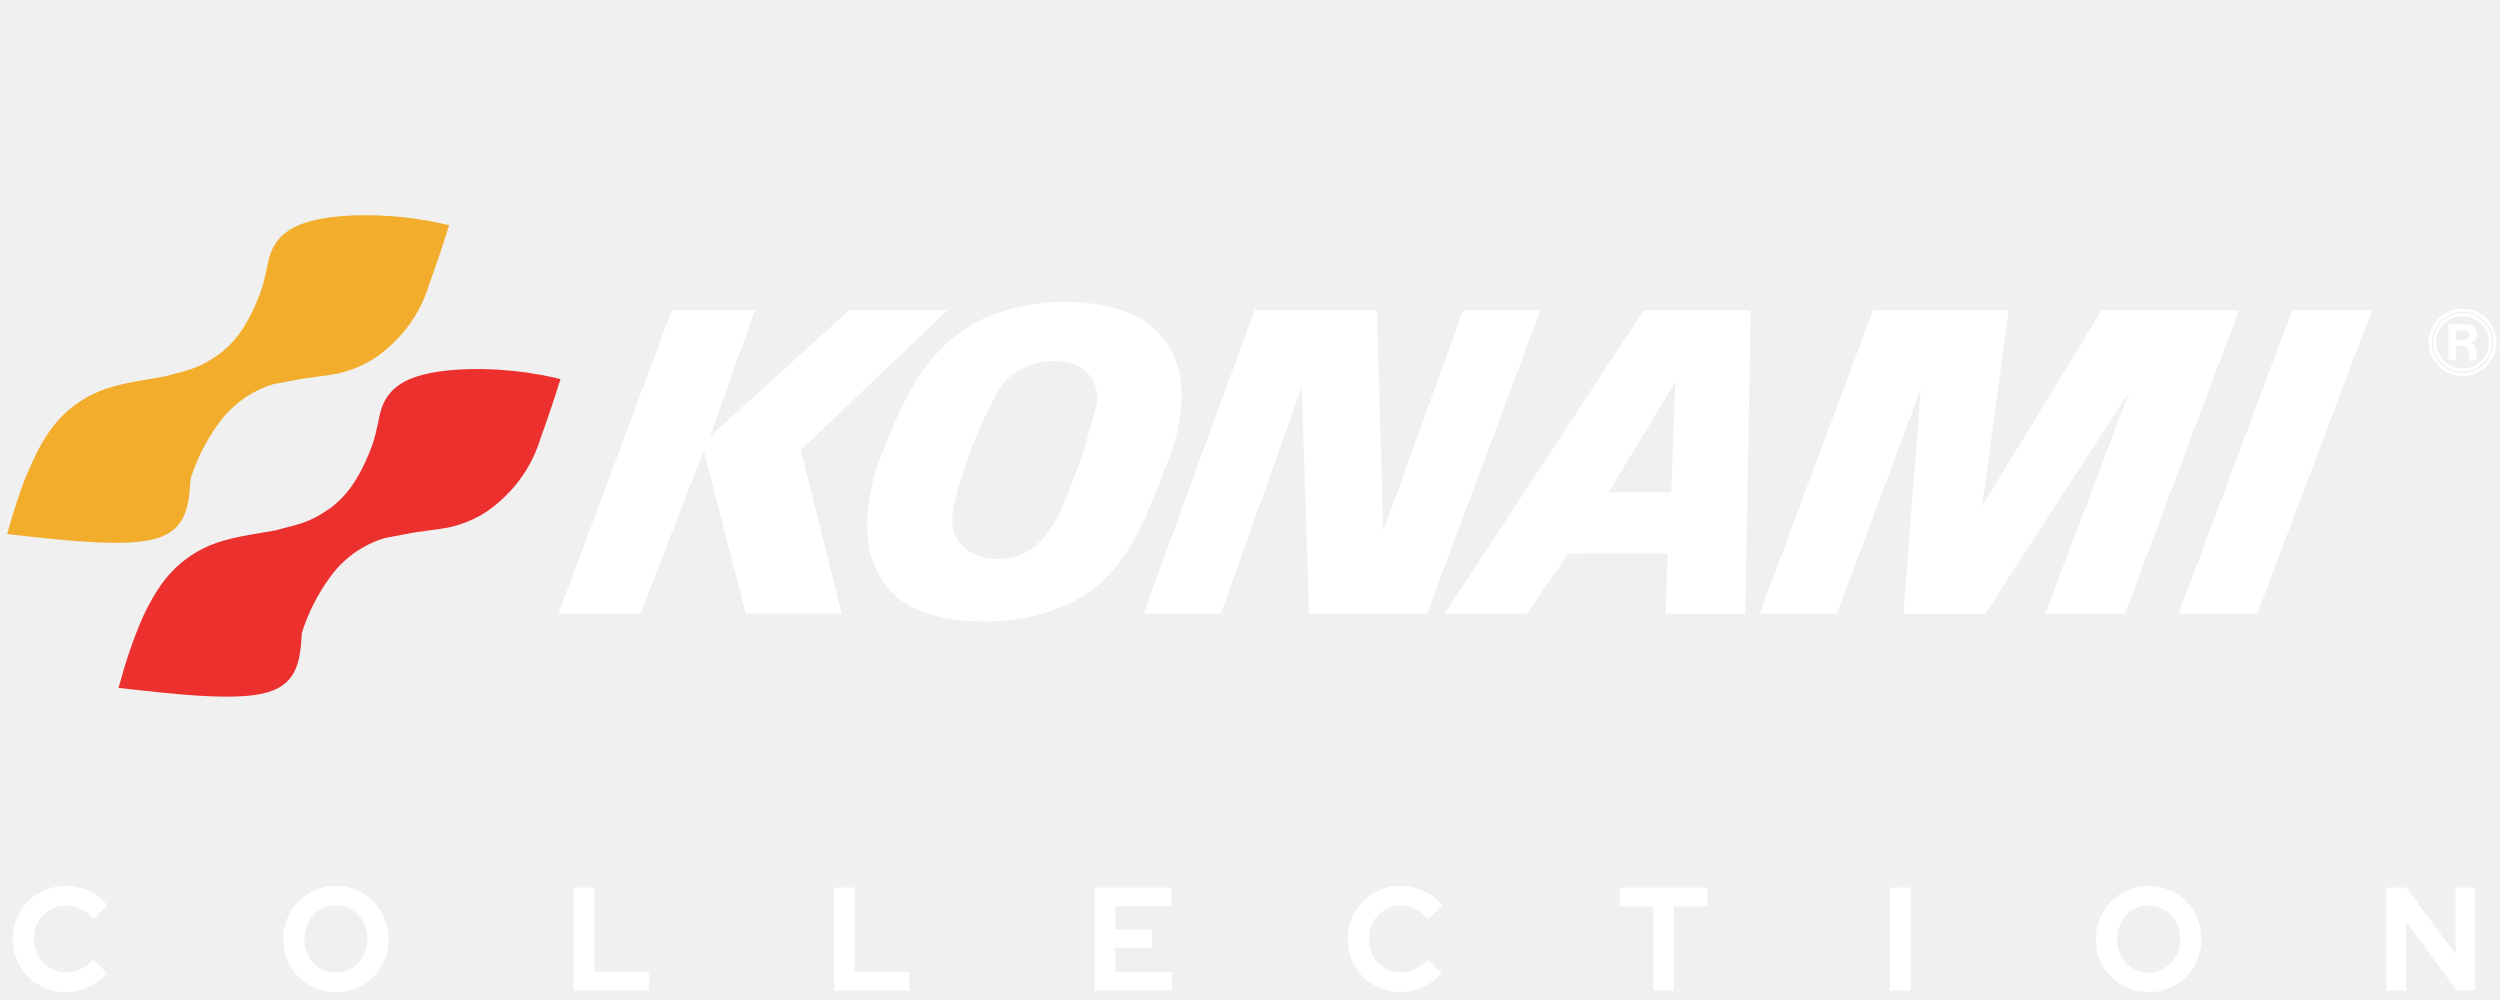
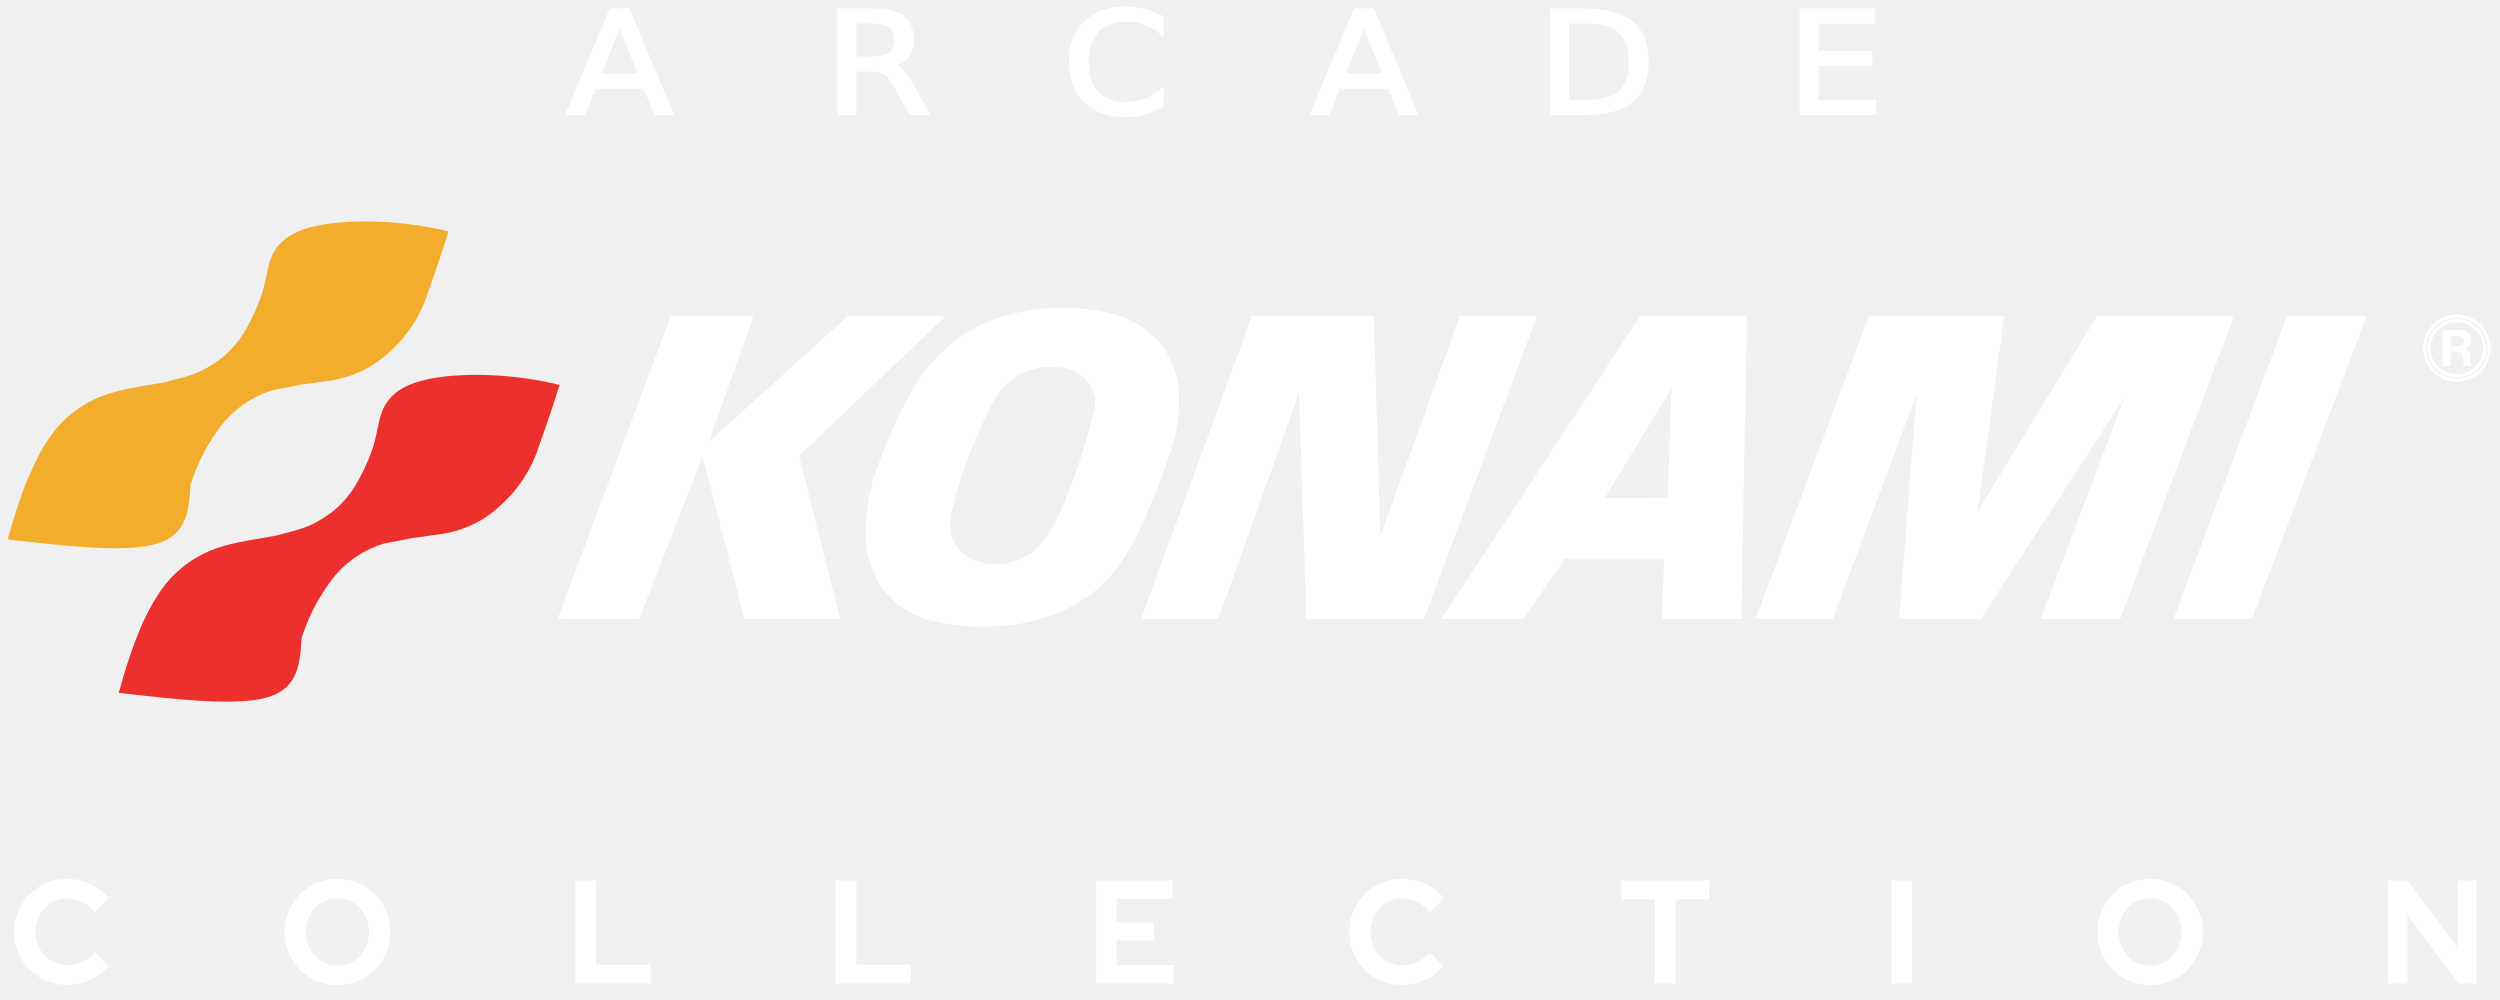
<svg xmlns="http://www.w3.org/2000/svg" width="500" height="200" viewBox="0 0 500 200" version="1.1" id="svg95">
  <defs id="defs99" />
-   <path d="m 1.434,106.815 c 11.904,1.347 23.807,2.695 29.92,0.856 6.111,-1.837 6.431,-6.864 6.75,-11.889 1.166,-3.643 2.887,-7.29 5.51,-10.944 0.88,-1.257 1.898,-2.417 3.032,-3.45 1.136,-1.036 2.389,-1.943 3.724,-2.702 1.338,-0.761 2.762,-1.373 4.233,-1.822 v 0 l 5.635,-1.082 5.683,-0.793 v 0 c 2.41,-0.335 4.865,-1.08 7.238,-2.316 1.129,-0.589 2.209,-1.269 3.436,-2.251 1.229,-0.985 2.605,-2.269 3.827,-3.681 1.225,-1.415 2.296,-2.961 3.199,-4.597 0.902,-1.638 1.635,-3.367 2.183,-5.154 1.432,-3.963 2.77,-7.941 4.02,-11.932 -10.351,-2.595 -22.532,-2.612 -28.926,-0.467 -6.394,2.144 -7.006,6.447 -7.593,9.378 -0.589,2.931 -1.152,4.488 -1.794,6.015 -0.64,1.527 -1.359,3.025 -2.112,4.354 -0.753,1.328 -1.541,2.492 -2.448,3.556 -0.907,1.065 -1.93,2.032 -3.043,2.881 -1.166,0.79 -2.334,1.58 -3.541,2.165 -2.395,1.183 -4.945,1.635 -7.443,2.348 -3.532,0.659 -7.136,1.096 -10.678,2.13 -1.753,0.506 -3.447,1.224 -5.03,2.133 -1.582,0.905 -3.052,2.005 -4.37,3.261 -1.318,1.258 -2.48,2.674 -3.457,4.208 -0.574,0.888 -1.146,1.775 -1.859,3.182 C 6.817,91.61 5.961,93.536 5.108,95.461 3.687,99.217 2.465,103.004 1.434,106.815 Z" id="Path" style="fill:#f3ad2c;fill-rule:evenodd;stroke:none;stroke-width:1.228" />
-   <path d="m 23.706,137.58 c 11.903,1.345 23.808,2.694 29.92,0.856 6.111,-1.838 6.43,-6.862 6.75,-11.889 1.166,-3.643 2.889,-7.292 5.511,-10.945 0.879,-1.257 1.897,-2.418 3.035,-3.45 1.134,-1.034 2.387,-1.941 3.724,-2.702 1.338,-0.761 2.759,-1.372 4.233,-1.821 v 0 l 5.633,-1.082 5.683,-0.795 v 0 c 2.41,-0.332 4.866,-1.077 7.238,-2.313 1.13,-0.59 2.209,-1.269 3.436,-2.254 1.228,-0.982 2.605,-2.267 3.829,-3.681 1.223,-1.413 2.296,-2.961 3.197,-4.597 0.903,-1.636 1.635,-3.365 2.184,-5.151 1.431,-3.964 2.769,-7.942 4.019,-11.933 -10.351,-2.596 -22.53,-2.611 -28.927,-0.467 -6.394,2.144 -7.006,6.447 -7.593,9.378 -0.589,2.93 -1.153,4.487 -1.793,6.014 -0.641,1.527 -1.359,3.024 -2.113,4.354 -0.753,1.329 -1.542,2.49 -2.448,3.556 -0.905,1.062 -1.93,2.031 -3.042,2.881 -1.167,0.792 -2.335,1.58 -3.541,2.163 -2.396,1.185 -4.945,1.636 -7.445,2.349 -3.533,0.658 -7.135,1.096 -10.679,2.129 -1.753,0.509 -3.447,1.225 -5.029,2.131 -1.582,0.908 -3.053,2.005 -4.37,3.265 -2.973,2.795 -4.925,6.435 -6.508,9.736 -2.096,4.719 -3.594,9.47 -4.905,14.266 z" id="path73" style="fill:#eb302e;fill-rule:evenodd;stroke:none;stroke-width:1.228" />
-   <polygon id="polygon75" points="140.646,1.718 127.125,1.714 108.662,51.142 121.985,51.148 132.311,24.585 139.153,51.142 154.778,51.142 148.085,24.514 172.004,1.714 156.02,1.714 133.328,22.264 " style="fill:#ffffff;fill-rule:evenodd;stroke:none;stroke-width:1" transform="matrix(1.228352,0,0,1.228352,-21.76896,59.91855)" />
-   <path d="m 235.227,72.311 c -0.574,-1.621 -1.422,-3.15 -2.483,-4.514 -1.062,-1.364 -2.338,-2.565 -3.771,-3.535 -1.432,-0.968 -3.019,-1.708 -4.836,-2.292 -3.699,-1.172 -8.063,-1.709 -12.163,-1.625 -2.083,0.044 -4.161,0.245 -6.618,0.715 -2.458,0.469 -5.292,1.208 -7.953,2.358 -2.66,1.15 -5.149,2.713 -7.338,4.606 -2.188,1.892 -4.078,4.116 -5.472,6.05 -1.392,1.934 -2.288,3.576 -3.147,5.235 -0.857,1.658 -1.679,3.331 -2.431,5.035 -1.447,3.371 -2.789,6.635 -3.836,9.798 -0.497,1.569 -0.886,3.173 -1.167,4.795 -0.281,1.622 -0.453,3.261 -0.537,4.492 -0.084,1.232 -0.081,2.051 -0.036,2.87 0.042,0.818 0.123,1.635 0.23,2.449 0.104,0.818 0.234,1.634 0.693,2.944 0.458,1.311 1.241,3.112 2.343,4.712 1.101,1.6 2.518,2.99 4.135,4.086 1.617,1.096 3.432,1.897 5.498,2.479 4.187,1.162 9.108,1.506 13.721,1.232 2.334,-0.141 4.659,-0.454 7.202,-1.103 2.545,-0.65 5.305,-1.642 7.848,-3.037 2.544,-1.395 4.868,-3.193 6.849,-5.299 1.983,-2.104 3.624,-4.518 5.062,-7.163 1.439,-2.648 2.676,-5.524 3.854,-8.421 1.176,-2.898 2.293,-5.813 3.069,-7.98 0.776,-2.166 1.213,-3.581 1.543,-5.02 0.332,-1.442 0.56,-2.905 0.694,-4.379 0.272,-2.909 0.182,-6.21 -0.951,-9.486 z m -16.022,9.02 c -0.888,3.305 -1.775,6.61 -2.851,9.856 -1.076,3.246 -2.337,6.427 -3.598,9.611 -0.921,2.182 -2.188,4.405 -3.821,6.454 -1.085,1.358 -2.208,2.303 -3.445,3.001 -1.417,0.806 -2.9,1.246 -4.348,1.427 -2.204,0.275 -4.463,-0.054 -6.24,-0.863 -0.968,-0.449 -1.961,-1.127 -2.762,-1.991 -1.216,-1.343 -1.603,-2.746 -1.683,-4.087 -0.072,-1.523 0.108,-3.042 0.492,-4.515 1.812,-7.147 4.497,-14.258 8.243,-21.261 0.511,-1.016 1.167,-1.96 1.944,-2.793 0.776,-0.834 1.676,-1.557 2.658,-2.13 2.015,-1.152 4.045,-1.665 5.761,-1.787 2.57,-0.133 5.301,0.092 7.498,1.945 0.662,0.573 1.213,1.271 1.617,2.046 0.404,0.775 0.661,1.626 0.751,2.494 0.093,0.868 0.017,1.75 -0.216,2.592 z" id="Shape" style="fill:#ffffff;fill-rule:evenodd;stroke:none;stroke-width:1.228" />
-   <polygon id="polygon78" points="229.673,14.226 230.873,51.148 250.075,51.148 268.524,1.714 255.96,1.715 242.933,37.662 241.906,1.714 221.996,1.714 203.898,51.148 216.511,51.148 " style="fill:#ffffff;fill-rule:evenodd;stroke:none;stroke-width:1" transform="matrix(1.228352,0,0,1.228352,-21.76896,59.91855)" />
-   <path d="m 333.516,110.682 -0.341,12.073 h 15.885 l 1.082,-60.735 h -21.363 l -39.882,60.729 h 16.488 l 8.237,-12.03 z m 1.55,-34.319 -0.818,22.092 -12.549,0.032 z" id="path80" style="fill:#ffffff;fill-rule:evenodd;stroke:none;stroke-width:1.228" />
-   <polygon id="polygon82" points="327.636,51.155 340.954,51.155 364.412,15.004 350.737,51.151 363.716,51.151 382.27,1.728 359.923,1.728 340.441,33.628 344.781,1.724 322.685,1.724 304.22,51.146 316.808,51.146 330.48,14.486 " style="fill:#ffffff;fill-rule:evenodd;stroke:none;stroke-width:1" transform="matrix(1.228352,0,0,1.228352,-21.76896,59.91855)" />
-   <polygon id="polygon84" points="403.938,1.724 390.952,1.724 372.433,51.152 385.237,51.152 " style="fill:#ffffff;fill-rule:evenodd;stroke:none;stroke-width:1" transform="matrix(1.228352,0,0,1.228352,-21.76896,59.91855)" />
-   <path d="m 498.594,66.221 c -0.294,-0.779 -0.738,-1.5 -1.305,-2.113 -1.812,-1.882 -4.116,-2.419 -6.384,-1.875 -0.75,0.19 -1.466,0.518 -2.103,0.96 -0.637,0.44 -1.194,0.997 -1.633,1.633 -0.897,1.29 -1.274,2.884 -1.088,4.392 0.091,0.765 0.322,1.512 0.678,2.197 0.36,0.684 0.845,1.303 1.421,1.819 1.98,1.691 4.273,2.073 6.704,1.206 0.779,-0.301 1.5,-0.756 2.105,-1.33 1.951,-1.911 2.482,-4.42 1.605,-6.888 m -2.144,6.167 c -0.516,0.509 -1.131,0.916 -1.803,1.191 -2.107,0.794 -4.075,0.485 -5.8,-0.925 -0.505,-0.433 -0.933,-0.955 -1.25,-1.538 -1.06,-2.016 -0.831,-4.014 0.22,-5.672 0.363,-0.555 0.827,-1.044 1.364,-1.437 0.535,-0.392 1.144,-0.691 1.785,-0.873 1.962,-0.526 3.96,-0.091 5.534,1.456 0.505,0.516 0.909,1.131 1.185,1.799 0.832,2.152 0.391,4.334 -1.236,6.001" id="path86" style="fill:none;fill-rule:evenodd;stroke:#ffffff;stroke-width:0.614" />
-   <path d="m 494.881,69.106 c -0.261,-0.339 -0.562,-0.437 -0.859,-0.517 0.376,-0.087 0.947,-0.28 1.228,-0.967 0.24,-0.651 0.292,-1.385 -0.442,-2.172 -0.716,-0.689 -1.583,-0.6 -2.397,-0.619 v 0 l -2.727,0.002 0.008,7.226 1.522,0.007 v -2.899 0 c 0.691,0.077 1.436,-0.276 2.22,0.439 0.518,0.765 0.166,1.374 0.542,2.453 v 0 l 1.533,-0.002 v 0 c -0.45,-0.966 -0.046,-1.92 -0.629,-2.95 v 0 0 z m -1.464,-1.257 c -0.716,0.279 -1.468,0.101 -2.202,0.135 v 0 -1.92 0 c 0.75,0.049 1.436,-0.153 2.25,0.155 0.542,0.348 0.68,1.139 -0.048,1.631 z" id="path88" style="fill:#ffffff;fill-rule:evenodd;stroke:none;stroke-width:1.228" />
-   <path d="m 13.174,198.411 c 1.558,0 3.072,-0.344 4.544,-1.03 1.472,-0.687 2.683,-1.61 3.633,-2.768 v 0 l -2.707,-2.768 c -0.703,0.844 -1.51,1.492 -2.422,1.943 -0.912,0.451 -1.89,0.677 -2.935,0.677 -0.931,0 -1.79,-0.172 -2.578,-0.515 -0.788,-0.343 -1.472,-0.81 -2.051,-1.399 -0.579,-0.589 -1.035,-1.291 -1.368,-2.105 -0.332,-0.815 -0.499,-1.693 -0.499,-2.635 0,-0.962 0.161,-1.85 0.484,-2.665 0.323,-0.815 0.769,-1.521 1.339,-2.12 0.57,-0.599 1.249,-1.07 2.037,-1.413 0.788,-0.343 1.629,-0.515 2.521,-0.515 1.064,0 2.07,0.24 3.02,0.721 0.95,0.481 1.776,1.173 2.479,2.076 v 0 l 2.792,-2.856 c -0.931,-1.178 -2.146,-2.115 -3.647,-2.812 -1.501,-0.697 -3.049,-1.045 -4.644,-1.045 -1.482,0 -2.873,0.275 -4.174,0.824 -1.301,0.55 -2.426,1.295 -3.376,2.238 -0.95,0.942 -1.7,2.066 -2.251,3.371 -0.551,1.305 -0.826,2.704 -0.826,4.196 0,1.492 0.271,2.885 0.812,4.181 0.541,1.295 1.287,2.414 2.237,3.356 0.95,0.942 2.075,1.688 3.376,2.238 1.301,0.55 2.702,0.824 4.202,0.824 z m 53.99,0.029 c 1.482,0 2.868,-0.275 4.16,-0.824 1.292,-0.55 2.407,-1.3 3.348,-2.252 0.94,-0.952 1.686,-2.081 2.237,-3.386 0.551,-1.305 0.826,-2.694 0.826,-4.166 0,-1.472 -0.275,-2.861 -0.826,-4.166 -0.551,-1.305 -1.296,-2.434 -2.237,-3.386 -0.94,-0.952 -2.056,-1.703 -3.348,-2.252 -1.292,-0.55 -2.678,-0.824 -4.16,-0.824 -1.463,0 -2.84,0.275 -4.131,0.824 -1.292,0.55 -2.407,1.3 -3.348,2.252 -0.94,0.952 -1.686,2.081 -2.237,3.386 -0.551,1.305 -0.826,2.694 -0.826,4.166 0,1.472 0.275,2.861 0.826,4.166 0.551,1.305 1.296,2.434 2.237,3.386 0.94,0.952 2.056,1.703 3.348,2.252 1.292,0.55 2.669,0.824 4.131,0.824 z m 0,-3.916 c -0.893,0 -1.724,-0.172 -2.493,-0.515 -0.769,-0.343 -1.434,-0.815 -1.994,-1.413 -0.56,-0.599 -1.002,-1.31 -1.325,-2.135 -0.323,-0.824 -0.484,-1.708 -0.484,-2.65 0,-0.962 0.161,-1.85 0.484,-2.665 0.323,-0.815 0.765,-1.521 1.325,-2.12 0.56,-0.599 1.225,-1.07 1.994,-1.413 0.769,-0.344 1.6,-0.515 2.493,-0.515 0.893,0 1.728,0.172 2.507,0.515 0.779,0.343 1.448,0.815 2.009,1.413 0.56,0.599 1.002,1.305 1.325,2.12 0.323,0.815 0.484,1.703 0.484,2.665 0,0.942 -0.161,1.825 -0.484,2.65 -0.323,0.824 -0.765,1.536 -1.325,2.135 -0.56,0.599 -1.23,1.07 -2.009,1.413 -0.779,0.344 -1.614,0.515 -2.507,0.515 z m 62.623,3.592 v -3.769 H 118.875 V 177.507 h -4.131 v 20.61 z m 52.081,0 v -3.769 H 170.956 V 177.507 h -4.131 v 20.61 z m 52.48,0 v -3.71 h -11.311 v -4.887 h 7.379 v -3.592 h -7.379 v -4.711 h 11.197 v -3.71 h -15.328 v 20.61 z m 45.813,0.294 c 1.558,0 3.072,-0.344 4.544,-1.03 1.472,-0.687 2.683,-1.61 3.633,-2.768 v 0 l -2.707,-2.768 c -0.703,0.844 -1.51,1.492 -2.422,1.943 -0.912,0.451 -1.89,0.677 -2.935,0.677 -0.931,0 -1.79,-0.172 -2.578,-0.515 -0.788,-0.344 -1.472,-0.81 -2.051,-1.399 -0.579,-0.589 -1.035,-1.291 -1.368,-2.105 -0.332,-0.815 -0.499,-1.693 -0.499,-2.635 0,-0.962 0.161,-1.85 0.484,-2.665 0.323,-0.815 0.769,-1.521 1.339,-2.12 0.57,-0.599 1.249,-1.07 2.037,-1.413 0.788,-0.344 1.629,-0.515 2.521,-0.515 1.064,0 2.07,0.24 3.02,0.721 0.95,0.481 1.776,1.173 2.479,2.076 v 0 l 2.792,-2.856 c -0.931,-1.178 -2.146,-2.115 -3.647,-2.812 -1.501,-0.697 -3.049,-1.045 -4.644,-1.045 -1.482,0 -2.873,0.275 -4.174,0.824 -1.301,0.55 -2.426,1.295 -3.376,2.238 -0.95,0.942 -1.7,2.066 -2.251,3.371 -0.551,1.305 -0.826,2.704 -0.826,4.196 0,1.492 0.271,2.885 0.812,4.181 0.541,1.295 1.287,2.414 2.237,3.356 0.95,0.942 2.075,1.688 3.376,2.238 1.301,0.55 2.702,0.824 4.202,0.824 z m 54.645,-0.294 v -16.841 h 6.695 v -3.769 h -17.55 v 3.769 h 6.724 v 16.841 z m 47.323,0 V 177.507 h -4.131 v 20.61 z m 47.58,0.324 c 1.482,0 2.868,-0.275 4.16,-0.824 1.292,-0.55 2.407,-1.3 3.348,-2.252 0.94,-0.952 1.686,-2.081 2.237,-3.386 0.551,-1.305 0.826,-2.694 0.826,-4.166 0,-1.472 -0.275,-2.861 -0.826,-4.166 -0.551,-1.305 -1.296,-2.434 -2.237,-3.386 -0.94,-0.952 -2.056,-1.703 -3.348,-2.252 -1.292,-0.55 -2.678,-0.824 -4.16,-0.824 -1.463,0 -2.84,0.275 -4.131,0.824 -1.292,0.55 -2.407,1.3 -3.348,2.252 -0.94,0.952 -1.686,2.081 -2.237,3.386 -0.551,1.305 -0.826,2.694 -0.826,4.166 0,1.472 0.275,2.861 0.826,4.166 0.551,1.305 1.296,2.434 2.237,3.386 0.94,0.952 2.056,1.703 3.348,2.252 1.292,0.55 2.669,0.824 4.131,0.824 z m 0,-3.916 c -0.893,0 -1.724,-0.172 -2.493,-0.515 -0.769,-0.343 -1.434,-0.815 -1.994,-1.413 -0.56,-0.599 -1.002,-1.31 -1.325,-2.135 -0.323,-0.824 -0.484,-1.708 -0.484,-2.65 0,-0.962 0.161,-1.85 0.484,-2.665 0.323,-0.815 0.765,-1.521 1.325,-2.12 0.56,-0.599 1.225,-1.07 1.994,-1.413 0.769,-0.344 1.6,-0.515 2.493,-0.515 0.893,0 1.728,0.172 2.507,0.515 0.779,0.343 1.448,0.815 2.009,1.413 0.56,0.599 1.002,1.305 1.325,2.12 0.323,0.815 0.484,1.703 0.484,2.665 0,0.942 -0.161,1.825 -0.484,2.65 -0.323,0.824 -0.764,1.536 -1.325,2.135 -0.56,0.599 -1.23,1.07 -2.009,1.413 -0.779,0.344 -1.614,0.515 -2.507,0.515 z m 51.483,3.592 V 184.338 l 10.171,13.779 h 3.647 V 177.507 h -3.875 v 13.337 l -9.915,-13.337 h -3.932 v 20.61 z" id="COLLECTION" style="fill:#ffffff;fill-rule:nonzero;stroke:none;stroke-width:1.771" />
+   <path d="m 1.535,107.896 c 11.874,1.343 23.747,2.688 29.844,0.854 6.096,-1.833 6.415,-6.847 6.733,-11.859 1.163,-3.633 2.879,-7.271 5.496,-10.916 0.878,-1.254 1.893,-2.411 3.025,-3.442 1.134,-1.033 2.383,-1.939 3.715,-2.695 1.334,-0.759 2.755,-1.37 4.222,-1.817 v 0 l 5.621,-1.08 5.669,-0.791 v 0 c 2.404,-0.334 4.853,-1.077 7.22,-2.31 1.126,-0.588 2.203,-1.266 3.427,-2.245 1.226,-0.983 2.598,-2.263 3.818,-3.672 1.222,-1.411 2.29,-2.953 3.191,-4.585 0.9,-1.634 1.631,-3.359 2.178,-5.141 1.428,-3.953 2.763,-7.921 4.01,-11.902 -10.325,-2.588 -22.475,-2.606 -28.853,-0.465 -6.378,2.138 -6.988,6.431 -7.574,9.354 -0.588,2.923 -1.149,4.477 -1.79,6 -0.638,1.523 -1.355,3.017 -2.106,4.343 -0.751,1.324 -1.537,2.486 -2.441,3.547 -0.904,1.062 -1.925,2.027 -3.036,2.874 -1.163,0.788 -2.328,1.576 -3.532,2.159 -2.389,1.18 -4.933,1.631 -7.425,2.342 -3.523,0.657 -7.118,1.093 -10.651,2.125 -1.749,0.505 -3.438,1.221 -5.017,2.127 -1.578,0.903 -3.045,2 -4.359,3.253 -1.314,1.255 -2.473,2.668 -3.448,4.197 -0.572,0.885 -1.144,1.771 -1.855,3.174 -0.712,1.404 -1.566,3.325 -2.417,5.245 -1.417,3.747 -2.636,7.524 -3.664,11.326 z" id="Path" style="fill:#f3ad2c;fill-rule:evenodd;stroke:none;stroke-width:1.225" />
+   <path d="m 23.75,138.583 c 11.873,1.342 23.748,2.687 29.844,0.854 6.096,-1.834 6.413,-6.845 6.733,-11.859 1.163,-3.634 2.881,-7.274 5.497,-10.917 0.877,-1.254 1.892,-2.412 3.027,-3.442 1.131,-1.031 2.381,-1.936 3.715,-2.695 1.334,-0.759 2.752,-1.368 4.222,-1.816 v 0 l 5.618,-1.08 5.669,-0.793 v 0 c 2.404,-0.331 4.854,-1.074 7.22,-2.307 1.127,-0.589 2.203,-1.266 3.427,-2.248 1.225,-0.979 2.598,-2.262 3.82,-3.672 1.22,-1.409 2.29,-2.953 3.189,-4.585 0.901,-1.632 1.631,-3.357 2.179,-5.138 1.427,-3.954 2.762,-7.922 4.008,-11.903 -10.325,-2.589 -22.474,-2.605 -28.854,-0.465 -6.378,2.138 -6.988,6.431 -7.574,9.354 -0.588,2.922 -1.15,4.476 -1.789,5.999 -0.64,1.523 -1.355,3.016 -2.107,4.343 -0.751,1.325 -1.538,2.483 -2.441,3.547 -0.903,1.06 -1.925,2.026 -3.035,2.874 -1.164,0.79 -2.329,1.576 -3.532,2.158 -2.39,1.182 -4.933,1.632 -7.426,2.343 -3.524,0.656 -7.117,1.093 -10.652,2.124 -1.749,0.507 -3.438,1.222 -5.016,2.126 -1.578,0.905 -3.046,2 -4.359,3.256 -2.965,2.788 -4.913,6.419 -6.492,9.712 -2.091,4.708 -3.585,9.446 -4.893,14.23 z" id="path73" style="fill:#eb302e;fill-rule:evenodd;stroke:none;stroke-width:1.225" />
+   <polygon id="polygon75" points="172.004,1.714 156.02,1.714 133.328,22.264 140.646,1.718 127.125,1.714 108.662,51.142 121.985,51.148 132.311,24.585 139.153,51.142 154.778,51.142 148.085,24.514 " style="fill:#ffffff;fill-rule:evenodd;stroke:none;stroke-width:1" transform="matrix(1.225256,0,0,1.225256,-21.60967,61.11708)" />
+   <path d="m 234.739,73.479 c -0.572,-1.617 -1.418,-3.142 -2.477,-4.502 -1.06,-1.361 -2.332,-2.558 -3.761,-3.527 -1.428,-0.966 -3.012,-1.704 -4.823,-2.286 -3.69,-1.169 -8.042,-1.705 -12.132,-1.621 -2.078,0.044 -4.151,0.245 -6.601,0.713 -2.451,0.468 -5.279,1.205 -7.933,2.352 -2.653,1.147 -5.137,2.706 -7.32,4.594 -2.182,1.887 -4.068,4.105 -5.459,6.035 -1.388,1.929 -2.283,3.567 -3.139,5.221 -0.855,1.654 -1.675,3.323 -2.425,5.022 -1.443,3.362 -2.782,6.619 -3.826,9.774 -0.496,1.565 -0.883,3.165 -1.164,4.783 -0.28,1.618 -0.452,3.253 -0.536,4.48 -0.084,1.228 -0.081,2.046 -0.036,2.863 0.042,0.816 0.122,1.631 0.229,2.443 0.104,0.816 0.234,1.63 0.691,2.937 0.457,1.308 1.238,3.104 2.337,4.7 1.098,1.596 2.512,2.983 4.124,4.076 1.613,1.093 3.423,1.892 5.484,2.472 4.176,1.159 9.085,1.502 13.686,1.228 2.328,-0.141 4.647,-0.453 7.184,-1.101 2.538,-0.648 5.292,-1.638 7.828,-3.029 2.537,-1.392 4.855,-3.185 6.831,-5.285 1.978,-2.098 3.615,-4.507 5.049,-7.145 1.436,-2.641 2.67,-5.51 3.844,-8.399 1.173,-2.89 2.287,-5.798 3.061,-7.96 0.774,-2.16 1.21,-3.572 1.539,-5.007 0.331,-1.438 0.559,-2.898 0.693,-4.368 0.271,-2.901 0.182,-6.194 -0.948,-9.463 z m -15.982,8.997 c -0.885,3.297 -1.771,6.593 -2.844,9.831 -1.073,3.238 -2.331,6.411 -3.589,9.587 -0.919,2.177 -2.182,4.394 -3.811,6.438 -1.082,1.354 -2.202,2.297 -3.436,2.994 -1.414,0.804 -2.892,1.243 -4.337,1.424 -2.199,0.275 -4.452,-0.054 -6.224,-0.861 -0.966,-0.448 -1.956,-1.124 -2.755,-1.986 -1.213,-1.34 -1.599,-2.739 -1.678,-4.077 -0.072,-1.52 0.108,-3.035 0.491,-4.504 1.807,-7.129 4.486,-14.222 8.222,-21.208 0.509,-1.013 1.164,-1.955 1.939,-2.785 0.774,-0.831 1.672,-1.553 2.651,-2.125 2.01,-1.149 4.035,-1.661 5.746,-1.782 2.564,-0.132 5.288,0.092 7.479,1.94 0.661,0.571 1.21,1.268 1.613,2.041 0.402,0.773 0.659,1.622 0.749,2.488 0.093,0.866 0.017,1.746 -0.215,2.586 z" id="Shape" style="fill:#ffffff;fill-rule:evenodd;stroke:none;stroke-width:1.225" />
+   <polygon id="polygon78" points="221.996,1.714 203.898,51.148 216.511,51.148 229.673,14.226 230.873,51.148 250.075,51.148 268.524,1.714 255.96,1.715 242.933,37.662 241.906,1.714 " style="fill:#ffffff;fill-rule:evenodd;stroke:none;stroke-width:1" transform="matrix(1.225256,0,0,1.225256,-21.60967,61.11708)" />
+   <path d="m 332.78,111.752 -0.34,12.043 h 15.845 l 1.08,-60.582 h -21.309 l -39.781,60.576 h 16.446 l 8.216,-12 z m 1.546,-34.232 -0.816,22.036 -12.517,0.032 z" id="path80" style="fill:#ffffff;fill-rule:evenodd;stroke:none;stroke-width:1.225" />
+   <polygon id="polygon82" points="304.22,51.146 316.808,51.146 330.48,14.486 327.636,51.155 340.954,51.155 364.412,15.004 350.737,51.151 363.716,51.151 382.27,1.728 359.923,1.728 340.441,33.628 344.781,1.724 322.685,1.724 " style="fill:#ffffff;fill-rule:evenodd;stroke:none;stroke-width:1" transform="matrix(1.225256,0,0,1.225256,-21.60967,61.11708)" />
+   <polygon id="polygon84" points="390.952,1.724 372.433,51.152 385.237,51.152 403.938,1.724 " style="fill:#ffffff;fill-rule:evenodd;stroke:none;stroke-width:1" transform="matrix(1.225256,0,0,1.225256,-21.60967,61.11708)" />
+   <path d="m 497.442,67.404 c -0.293,-0.777 -0.737,-1.496 -1.301,-2.107 -1.807,-1.877 -4.105,-2.413 -6.368,-1.87 -0.748,0.19 -1.462,0.517 -2.097,0.957 -0.635,0.439 -1.191,0.995 -1.629,1.629 -0.894,1.287 -1.27,2.877 -1.085,4.381 0.09,0.763 0.321,1.509 0.676,2.191 0.359,0.683 0.842,1.3 1.417,1.814 1.975,1.687 4.262,2.068 6.687,1.203 0.777,-0.3 1.496,-0.754 2.1,-1.327 1.946,-1.907 2.476,-4.409 1.601,-6.871 m -2.138,6.151 c -0.515,0.507 -1.128,0.914 -1.799,1.188 -2.102,0.792 -4.065,0.484 -5.785,-0.923 -0.504,-0.432 -0.931,-0.953 -1.247,-1.534 -1.058,-2.011 -0.829,-4.004 0.219,-5.658 0.362,-0.554 0.825,-1.041 1.361,-1.434 0.534,-0.391 1.141,-0.689 1.781,-0.871 1.957,-0.525 3.95,-0.09 5.52,1.452 0.504,0.515 0.906,1.128 1.182,1.794 0.83,2.147 0.39,4.323 -1.233,5.986" id="path86" style="fill:none;fill-rule:evenodd;stroke:#ffffff;stroke-width:0.613" />
+   <path d="m 493.738,70.282 c -0.26,-0.339 -0.56,-0.436 -0.857,-0.516 0.375,-0.087 0.945,-0.279 1.225,-0.965 0.239,-0.65 0.291,-1.382 -0.441,-2.167 -0.715,-0.687 -1.579,-0.599 -2.391,-0.618 v 0 l -2.72,0.002 0.008,7.207 1.518,0.007 v -2.891 0 c 0.689,0.077 1.432,-0.276 2.214,0.438 0.517,0.763 0.165,1.371 0.54,2.447 v 0 l 1.529,-0.002 v 0 c -0.449,-0.964 -0.046,-1.915 -0.627,-2.942 v 0 0 z m -1.46,-1.254 c -0.715,0.278 -1.464,0.1 -2.197,0.135 v 0 -1.915 0 c 0.748,0.049 1.432,-0.152 2.244,0.154 0.54,0.347 0.678,1.136 -0.047,1.627 z" id="path88" style="fill:#ffffff;fill-rule:evenodd;stroke:none;stroke-width:1.225" />
+   <path d="m 13.488,196.999 c 1.558,0 3.072,-0.344 4.544,-1.03 1.472,-0.687 2.683,-1.61 3.633,-2.768 v 0 l -2.707,-2.768 c -0.703,0.844 -1.51,1.492 -2.422,1.943 -0.912,0.451 -1.89,0.677 -2.935,0.677 -0.931,0 -1.79,-0.172 -2.578,-0.515 -0.788,-0.343 -1.472,-0.81 -2.051,-1.399 -0.579,-0.589 -1.035,-1.291 -1.368,-2.105 -0.332,-0.815 -0.499,-1.693 -0.499,-2.635 0,-0.962 0.161,-1.85 0.484,-2.665 0.323,-0.815 0.769,-1.521 1.339,-2.12 0.57,-0.599 1.249,-1.07 2.037,-1.413 0.788,-0.343 1.629,-0.515 2.521,-0.515 1.064,0 2.07,0.24 3.02,0.721 0.95,0.481 1.776,1.173 2.479,2.076 v 0 l 2.792,-2.856 c -0.931,-1.178 -2.146,-2.115 -3.647,-2.812 -1.501,-0.697 -3.049,-1.045 -4.644,-1.045 -1.482,0 -2.873,0.275 -4.174,0.824 -1.301,0.55 -2.426,1.295 -3.376,2.238 -0.95,0.942 -1.7,2.066 -2.251,3.371 -0.551,1.305 -0.826,2.704 -0.826,4.196 0,1.492 0.271,2.885 0.812,4.181 0.541,1.295 1.287,2.414 2.237,3.356 0.95,0.942 2.075,1.688 3.376,2.238 1.301,0.55 2.702,0.824 4.202,0.824 z m 53.99,0.029 c 1.482,0 2.868,-0.275 4.16,-0.824 1.292,-0.55 2.407,-1.3 3.348,-2.252 0.94,-0.952 1.686,-2.081 2.237,-3.386 0.551,-1.305 0.826,-2.694 0.826,-4.166 0,-1.472 -0.275,-2.861 -0.826,-4.166 -0.551,-1.305 -1.296,-2.434 -2.237,-3.386 -0.94,-0.952 -2.056,-1.703 -3.348,-2.252 -1.292,-0.55 -2.678,-0.824 -4.16,-0.824 -1.463,0 -2.84,0.275 -4.131,0.824 -1.292,0.55 -2.407,1.3 -3.348,2.252 -0.94,0.952 -1.686,2.081 -2.237,3.386 -0.551,1.305 -0.826,2.694 -0.826,4.166 0,1.472 0.275,2.861 0.826,4.166 0.551,1.305 1.296,2.434 2.237,3.386 0.94,0.952 2.056,1.703 3.348,2.252 1.292,0.55 2.669,0.824 4.131,0.824 z m 0,-3.916 c -0.893,0 -1.724,-0.172 -2.493,-0.515 -0.769,-0.343 -1.434,-0.815 -1.994,-1.413 -0.56,-0.599 -1.002,-1.31 -1.325,-2.135 -0.323,-0.824 -0.484,-1.708 -0.484,-2.65 0,-0.962 0.161,-1.85 0.484,-2.665 0.323,-0.815 0.765,-1.521 1.325,-2.12 0.56,-0.599 1.225,-1.07 1.994,-1.413 0.769,-0.344 1.6,-0.515 2.493,-0.515 0.893,0 1.728,0.172 2.507,0.515 0.779,0.343 1.448,0.815 2.009,1.413 0.56,0.599 1.002,1.305 1.325,2.12 0.323,0.815 0.484,1.703 0.484,2.665 0,0.942 -0.161,1.825 -0.484,2.65 -0.323,0.824 -0.765,1.536 -1.325,2.135 -0.56,0.599 -1.23,1.07 -2.009,1.413 -0.779,0.344 -1.614,0.515 -2.507,0.515 z m 62.623,3.592 v -3.769 H 119.189 V 176.095 h -4.131 v 20.61 z m 52.081,0 v -3.769 H 171.27 V 176.095 h -4.131 v 20.61 z m 52.48,0 v -3.71 h -11.311 v -4.887 h 7.379 v -3.592 h -7.379 v -4.711 h 11.197 v -3.71 h -15.328 v 20.61 z m 45.813,0.294 c 1.558,0 3.072,-0.344 4.544,-1.03 1.472,-0.687 2.683,-1.61 3.633,-2.768 v 0 l -2.707,-2.768 c -0.703,0.844 -1.51,1.492 -2.422,1.943 -0.912,0.451 -1.89,0.677 -2.935,0.677 -0.931,0 -1.79,-0.172 -2.578,-0.515 -0.788,-0.344 -1.472,-0.81 -2.051,-1.399 -0.579,-0.589 -1.035,-1.291 -1.368,-2.105 -0.332,-0.815 -0.499,-1.693 -0.499,-2.635 0,-0.962 0.161,-1.85 0.484,-2.665 0.323,-0.815 0.769,-1.521 1.339,-2.12 0.57,-0.599 1.249,-1.07 2.037,-1.413 0.788,-0.344 1.629,-0.515 2.521,-0.515 1.064,0 2.07,0.24 3.02,0.721 0.95,0.481 1.776,1.173 2.479,2.076 v 0 l 2.792,-2.856 c -0.931,-1.178 -2.146,-2.115 -3.647,-2.812 -1.501,-0.697 -3.049,-1.045 -4.644,-1.045 -1.482,0 -2.873,0.275 -4.174,0.824 -1.301,0.55 -2.426,1.295 -3.376,2.238 -0.95,0.942 -1.7,2.066 -2.251,3.371 -0.551,1.305 -0.826,2.704 -0.826,4.196 0,1.492 0.271,2.885 0.812,4.181 0.541,1.295 1.287,2.414 2.237,3.356 0.95,0.942 2.075,1.688 3.376,2.238 1.301,0.55 2.702,0.824 4.202,0.824 z m 54.645,-0.294 v -16.841 h 6.695 v -3.769 h -17.55 v 3.769 h 6.724 v 16.841 z m 47.323,0 V 176.095 h -4.131 v 20.61 z m 47.58,0.324 c 1.482,0 2.868,-0.275 4.16,-0.824 1.292,-0.55 2.407,-1.3 3.348,-2.252 0.94,-0.952 1.686,-2.081 2.237,-3.386 0.551,-1.305 0.826,-2.694 0.826,-4.166 0,-1.472 -0.275,-2.861 -0.826,-4.166 -0.551,-1.305 -1.296,-2.434 -2.237,-3.386 -0.94,-0.952 -2.056,-1.703 -3.348,-2.252 -1.292,-0.55 -2.678,-0.824 -4.16,-0.824 -1.463,0 -2.84,0.275 -4.131,0.824 -1.292,0.55 -2.407,1.3 -3.348,2.252 -0.94,0.952 -1.686,2.081 -2.237,3.386 -0.551,1.305 -0.826,2.694 -0.826,4.166 0,1.472 0.275,2.861 0.826,4.166 0.551,1.305 1.296,2.434 2.237,3.386 0.94,0.952 2.056,1.703 3.348,2.252 1.292,0.55 2.669,0.824 4.131,0.824 z m 0,-3.916 c -0.893,0 -1.724,-0.172 -2.493,-0.515 -0.769,-0.343 -1.434,-0.815 -1.994,-1.413 -0.56,-0.599 -1.002,-1.31 -1.325,-2.135 -0.323,-0.824 -0.484,-1.708 -0.484,-2.65 0,-0.962 0.161,-1.85 0.484,-2.665 0.323,-0.815 0.765,-1.521 1.325,-2.12 0.56,-0.599 1.225,-1.07 1.994,-1.413 0.769,-0.344 1.6,-0.515 2.493,-0.515 0.893,0 1.728,0.172 2.507,0.515 0.779,0.343 1.448,0.815 2.009,1.413 0.56,0.599 1.002,1.305 1.325,2.12 0.323,0.815 0.484,1.703 0.484,2.665 0,0.942 -0.161,1.825 -0.484,2.65 -0.323,0.824 -0.764,1.536 -1.325,2.135 -0.56,0.599 -1.23,1.07 -2.009,1.413 -0.779,0.344 -1.614,0.515 -2.507,0.515 z m 51.483,3.592 V 182.925 l 10.171,13.779 h 3.647 V 176.095 h -3.875 v 13.337 l -9.915,-13.337 h -3.932 v 20.61 z" id="COLLECTION" style="fill:#ffffff;fill-rule:nonzero;stroke:none;stroke-width:1.771" />
+   <g id="g48" transform="matrix(1.059735,0,0,1.059735,19.66195,-126.1456)">
+     <path d="m 98.369,123.564 -3.912,9.676 h 7.838 z m -1.627,-2.592 h 3.269 l 8.123,19.444 h -2.998 l -1.942,-4.988 h -9.608 l -1.942,4.988 h -3.041 z" style="font-style:normal;font-weight:normal;font-size:40px;line-height:125%;font-family:sans-serif;letter-spacing:0px;word-spacing:0px;fill:#ffffff;fill-opacity:1;stroke:#ffffff;stroke-width:0.698;stroke-linecap:butt;stroke-linejoin:miter;stroke-miterlimit:4;stroke-dasharray:none;stroke-opacity:1" id="path36" />
+     <path d="m 149.941,131.3 q 0.928,0.287 1.799,1.224 0.885,0.938 1.77,2.579 l 2.927,5.313 h -3.098 l -2.727,-4.988 q -1.056,-1.953 -2.056,-2.592 -0.985,-0.638 -2.698,-0.638 h -3.141 v 8.218 h -2.884 v -19.444 h 6.51 q 3.655,0 5.454,1.393 1.799,1.393 1.799,4.207 0,1.836 -0.942,3.047 -0.928,1.211 -2.712,1.68 z m -7.224,-8.166 v 6.902 h 3.626 q 2.084,0 3.141,-0.873 1.071,-0.886 1.071,-2.592 0,-1.706 -1.071,-2.566 -1.056,-0.873 -3.141,-0.873 z" style="font-style:normal;font-weight:normal;font-size:40px;line-height:125%;font-family:sans-serif;letter-spacing:0px;word-spacing:0px;fill:#ffffff;fill-opacity:1;stroke:#ffffff;stroke-width:0.698;stroke-linecap:butt;stroke-linejoin:miter;stroke-miterlimit:4;stroke-dasharray:none;stroke-opacity:1" id="path38" />
+     <path d="m 200.697,122.471 v 2.774 q -1.456,-1.237 -3.112,-1.849 -1.642,-0.612 -3.498,-0.612 -3.655,0 -5.596,2.045 -1.942,2.032 -1.942,5.886 0,3.842 1.942,5.886 1.942,2.032 5.596,2.032 1.856,0 3.498,-0.612 1.656,-0.612 3.112,-1.849 v 2.748 q -1.513,0.938 -3.212,1.407 -1.685,0.469 -3.569,0.469 -4.84,0 -7.624,-2.696 -2.784,-2.709 -2.784,-7.384 0,-4.688 2.784,-7.384 2.784,-2.709 7.624,-2.709 1.913,0 3.598,0.469 1.699,0.456 3.184,1.38 z" style="font-style:normal;font-weight:normal;font-size:40px;line-height:125%;font-family:sans-serif;letter-spacing:0px;word-spacing:0px;fill:#ffffff;fill-opacity:1;stroke:#ffffff;stroke-width:0.698;stroke-linecap:butt;stroke-linejoin:miter;stroke-miterlimit:4;stroke-dasharray:none;stroke-opacity:1" id="path40-3" />
+     <path d="m 238.863,123.564 -3.912,9.676 h 7.838 z m -1.627,-2.592 h 3.269 l 8.123,19.444 h -2.998 l -1.942,-4.988 h -9.608 l -1.942,4.988 h -3.041 z" style="font-style:normal;font-weight:normal;font-size:40px;line-height:125%;font-family:sans-serif;letter-spacing:0px;word-spacing:0px;fill:#ffffff;fill-opacity:1;stroke:#ffffff;stroke-width:0.698;stroke-linecap:butt;stroke-linejoin:miter;stroke-miterlimit:4;stroke-dasharray:none;stroke-opacity:1" id="path42" />
+     <path d="m 277.211,123.135 v 15.12 h 3.483 q 4.411,0 6.453,-1.823 2.056,-1.823 2.056,-5.756 0,-3.907 -2.056,-5.717 -2.042,-1.823 -6.453,-1.823 z m -2.884,-2.162 h 5.925 q 6.196,0 9.094,2.357 2.898,2.344 2.898,7.345 0,5.027 -2.912,7.384 -2.912,2.357 -9.08,2.357 h -5.925 z" style="font-style:normal;font-weight:normal;font-size:40px;line-height:125%;font-family:sans-serif;letter-spacing:0px;word-spacing:0px;fill:#ffffff;fill-opacity:1;stroke:#ffffff;stroke-width:0.698;stroke-linecap:butt;stroke-linejoin:miter;stroke-miterlimit:4;stroke-dasharray:none;stroke-opacity:1" id="path44" />
+     <path d="m 321.429,120.973 h 13.477 v 2.214 h -10.593 v 5.756 h 10.15 v 2.214 h -10.15 v 7.046 h 10.85 v 2.214 h -13.734 z" style="font-style:normal;font-weight:normal;font-size:40px;line-height:125%;font-family:sans-serif;letter-spacing:0px;word-spacing:0px;fill:#ffffff;fill-opacity:1;stroke:#ffffff;stroke-width:0.698;stroke-linecap:butt;stroke-linejoin:miter;stroke-miterlimit:4;stroke-dasharray:none;stroke-opacity:1" id="path46" />
+   </g>
</svg>
